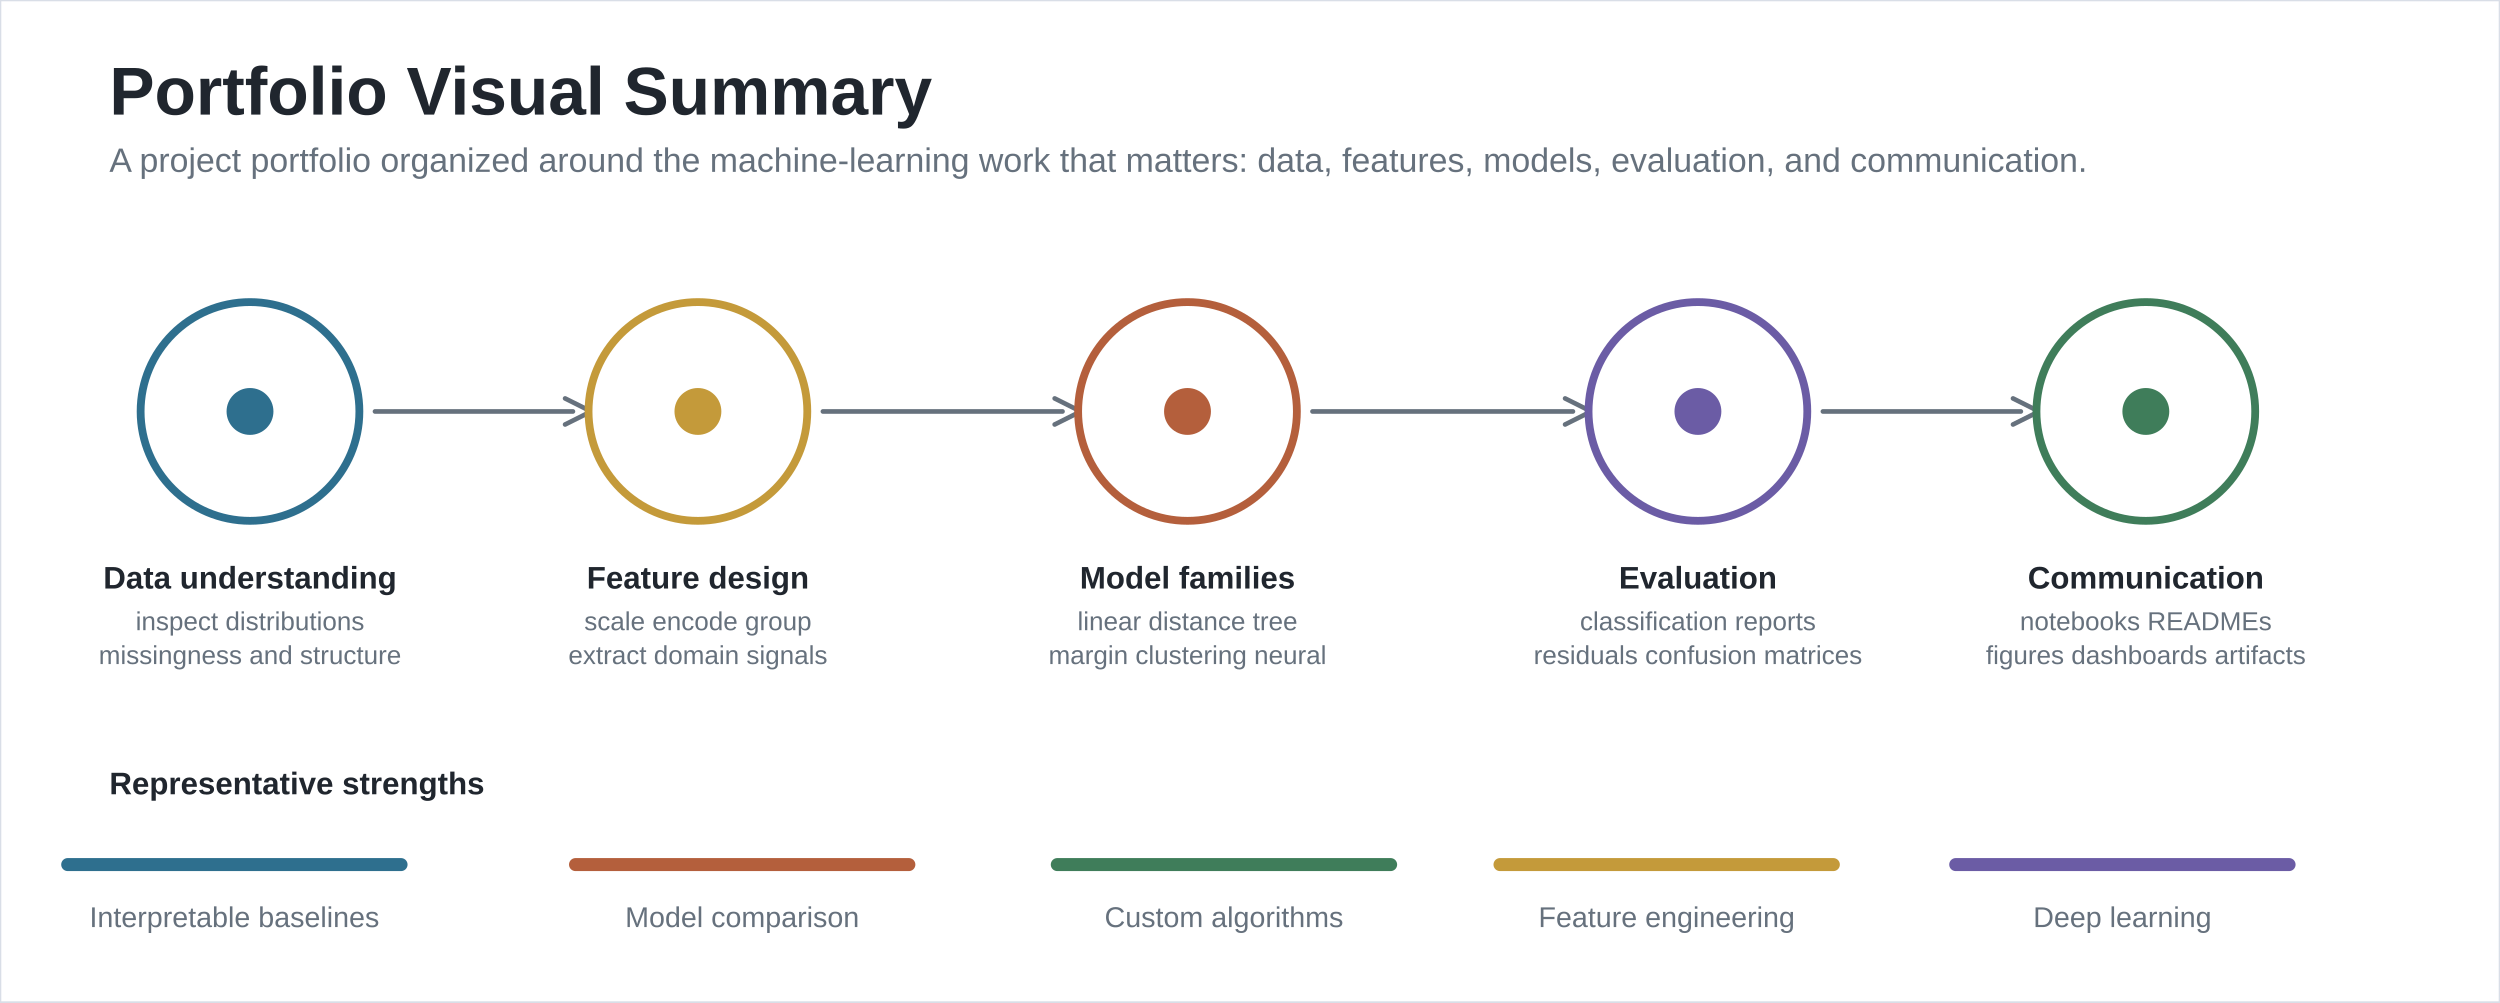
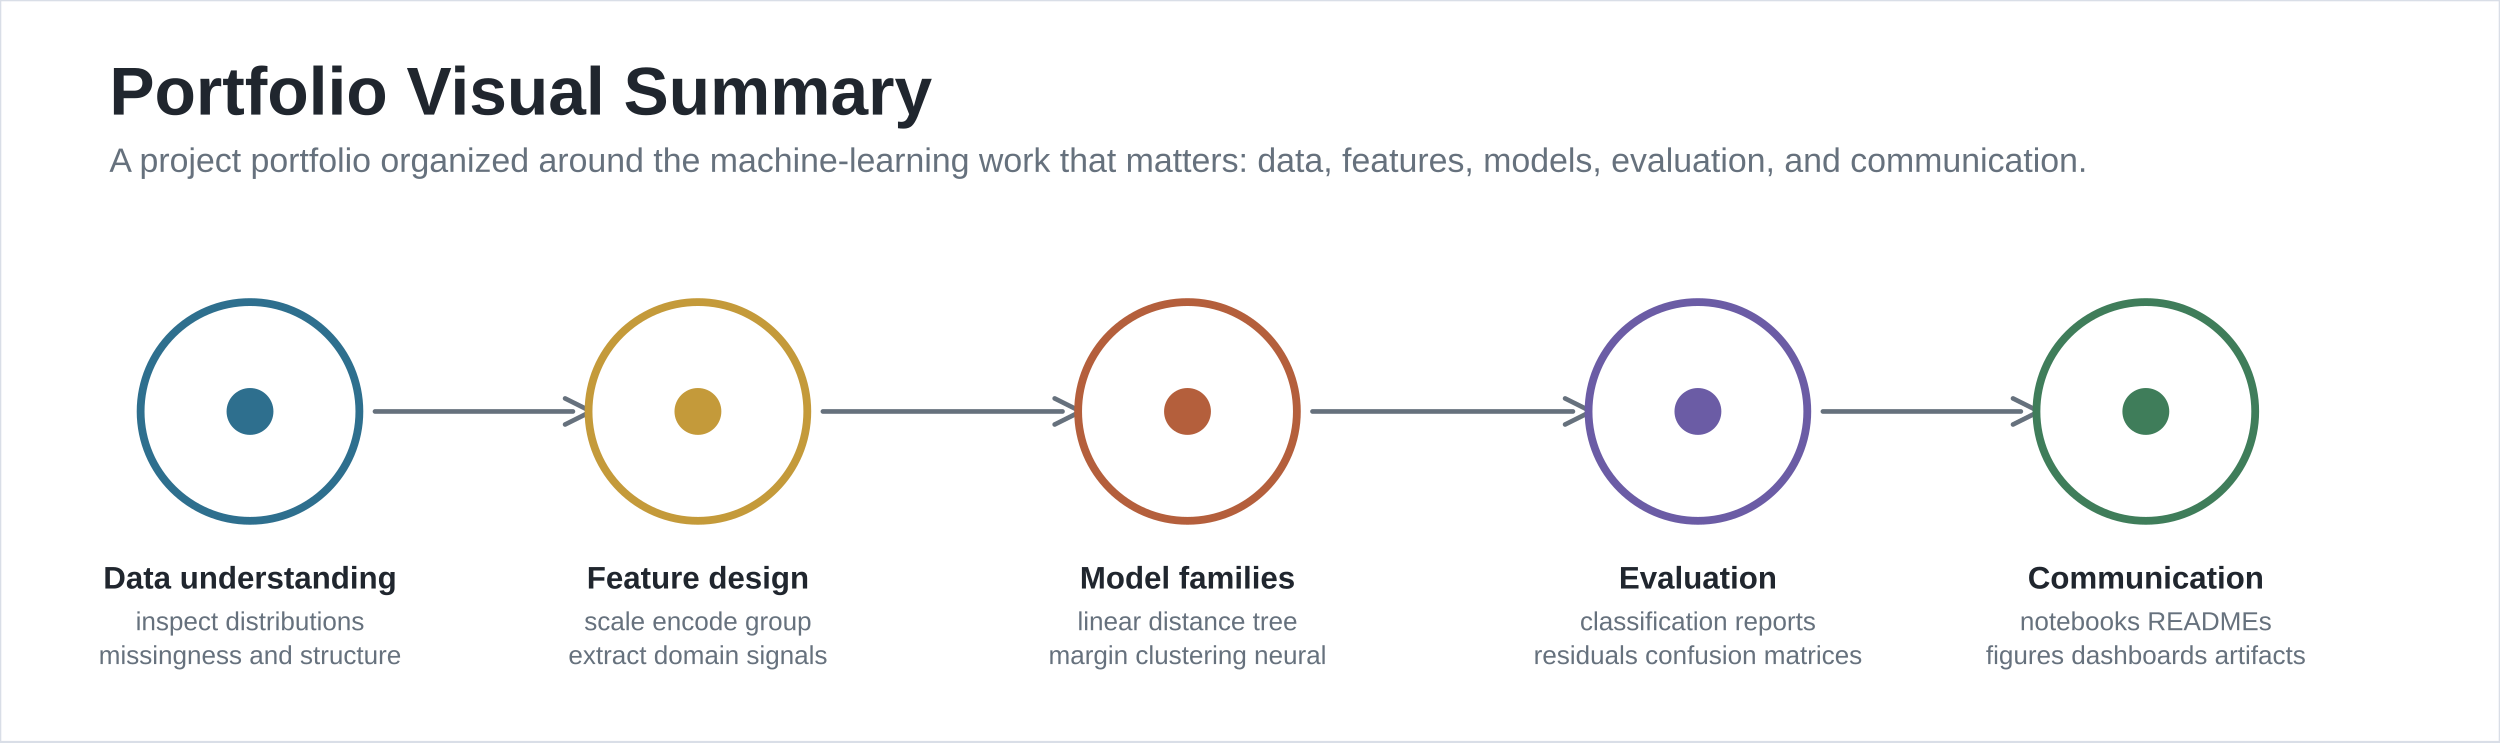
- <svg xmlns="http://www.w3.org/2000/svg" width="960" height="385" viewBox="0 0 960 385" role="img">
+ <svg xmlns="http://www.w3.org/2000/svg" width="960" height="285" viewBox="0 0 960 285" role="img">
  <style>
.title{font:700 26px Arial,Helvetica,sans-serif;fill:#20262e}
.subtitle{font:400 13px Arial,Helvetica,sans-serif;fill:#66717d}
.label{font:700 12px Arial,Helvetica,sans-serif;fill:#20262e}
.text{font:400 12px Arial,Helvetica,sans-serif;fill:#20262e}
.small{font:400 11px Arial,Helvetica,sans-serif;fill:#66717d}
.tiny{font:400 10px Arial,Helvetica,sans-serif;fill:#66717d}
.num{font:700 30px Arial,Helvetica,sans-serif;fill:#20262e}
.axis{font:400 10px Arial,Helvetica,sans-serif;fill:#66717d}
.grid{stroke:#ded9cc;stroke-width:1;shape-rendering:crispEdges}
.baseline{stroke:#20262e;stroke-width:1.1;shape-rendering:crispEdges}
.arrow{fill:none;stroke:#66717d;stroke-width:1.8;stroke-linecap:round;stroke-linejoin:round}
</style>
-   <rect class="figure-bg" x="0" y="0" width="960" height="385" fill="#ffffff" stroke="#d9dee7" stroke-width="1" />
+   <rect class="figure-bg" x="0" y="0" width="960" height="285" fill="#ffffff" stroke="#d9dee7" stroke-width="1" />
  <text class="title" x="42" y="44">Portfolio Visual Summary</text>
  <text class="subtitle" x="42" y="66">A project portfolio organized around the machine-learning work that matters: data, features, models, evaluation, and communication.</text>
  <circle cx="96" cy="158" r="42" fill="white" stroke="#2E6F8E" stroke-width="3" />
  <circle cx="96" cy="158" r="9" fill="#2E6F8E" />
  <text class="label" x="96" y="226" text-anchor="middle">Data understanding</text>
  <text class="tiny" x="96" y="242" text-anchor="middle">inspect distributions</text>
  <text class="tiny" x="96" y="255" text-anchor="middle">missingness and structure</text>
  <path class="arrow" d="M144 158 L220 158" />
  <path d="M217 153 L227 158 L217 163" fill="none" stroke="#66717d" stroke-width="1.8" stroke-linecap="round" stroke-linejoin="round" />
  <circle cx="268" cy="158" r="42" fill="white" stroke="#C49A3A" stroke-width="3" />
  <circle cx="268" cy="158" r="9" fill="#C49A3A" />
  <text class="label" x="268" y="226" text-anchor="middle">Feature design</text>
  <text class="tiny" x="268" y="242" text-anchor="middle">scale encode group</text>
  <text class="tiny" x="268" y="255" text-anchor="middle">extract domain signals</text>
  <path class="arrow" d="M316 158 L408 158" />
  <path d="M405 153 L415 158 L405 163" fill="none" stroke="#66717d" stroke-width="1.8" stroke-linecap="round" stroke-linejoin="round" />
  <circle cx="456" cy="158" r="42" fill="white" stroke="#B45F3C" stroke-width="3" />
  <circle cx="456" cy="158" r="9" fill="#B45F3C" />
  <text class="label" x="456" y="226" text-anchor="middle">Model families</text>
  <text class="tiny" x="456" y="242" text-anchor="middle">linear distance tree</text>
  <text class="tiny" x="456" y="255" text-anchor="middle">margin clustering neural</text>
  <path class="arrow" d="M504 158 L604 158" />
  <path d="M601 153 L611 158 L601 163" fill="none" stroke="#66717d" stroke-width="1.8" stroke-linecap="round" stroke-linejoin="round" />
  <circle cx="652" cy="158" r="42" fill="white" stroke="#6B5CA5" stroke-width="3" />
  <circle cx="652" cy="158" r="9" fill="#6B5CA5" />
  <text class="label" x="652" y="226" text-anchor="middle">Evaluation</text>
  <text class="tiny" x="652" y="242" text-anchor="middle">classification reports</text>
  <text class="tiny" x="652" y="255" text-anchor="middle">residuals confusion matrices</text>
  <path class="arrow" d="M700 158 L776 158" />
  <path d="M773 153 L783 158 L773 163" fill="none" stroke="#66717d" stroke-width="1.8" stroke-linecap="round" stroke-linejoin="round" />
  <circle cx="824" cy="158" r="42" fill="white" stroke="#3F7D5A" stroke-width="3" />
  <circle cx="824" cy="158" r="9" fill="#3F7D5A" />
  <text class="label" x="824" y="226" text-anchor="middle">Communication</text>
  <text class="tiny" x="824" y="242" text-anchor="middle">notebooks READMEs</text>
  <text class="tiny" x="824" y="255" text-anchor="middle">figures dashboards artifacts</text>
-   <text class="label" x="42" y="305">Representative strengths</text>
-   <line x1="26" y1="332" x2="154" y2="332" stroke="#2E6F8E" stroke-width="5" stroke-linecap="round" />
-   <text class="small" x="90" y="356" text-anchor="middle">Interpretable baselines</text>
-   <line x1="221" y1="332" x2="349" y2="332" stroke="#B45F3C" stroke-width="5" stroke-linecap="round" />
-   <text class="small" x="285" y="356" text-anchor="middle">Model comparison</text>
-   <line x1="406" y1="332" x2="534" y2="332" stroke="#3F7D5A" stroke-width="5" stroke-linecap="round" />
-   <text class="small" x="470" y="356" text-anchor="middle">Custom algorithms</text>
-   <line x1="576" y1="332" x2="704" y2="332" stroke="#C49A3A" stroke-width="5" stroke-linecap="round" />
-   <text class="small" x="640" y="356" text-anchor="middle">Feature engineering</text>
-   <line x1="751" y1="332" x2="879" y2="332" stroke="#6B5CA5" stroke-width="5" stroke-linecap="round" />
-   <text class="small" x="815" y="356" text-anchor="middle">Deep learning</text>
</svg>
